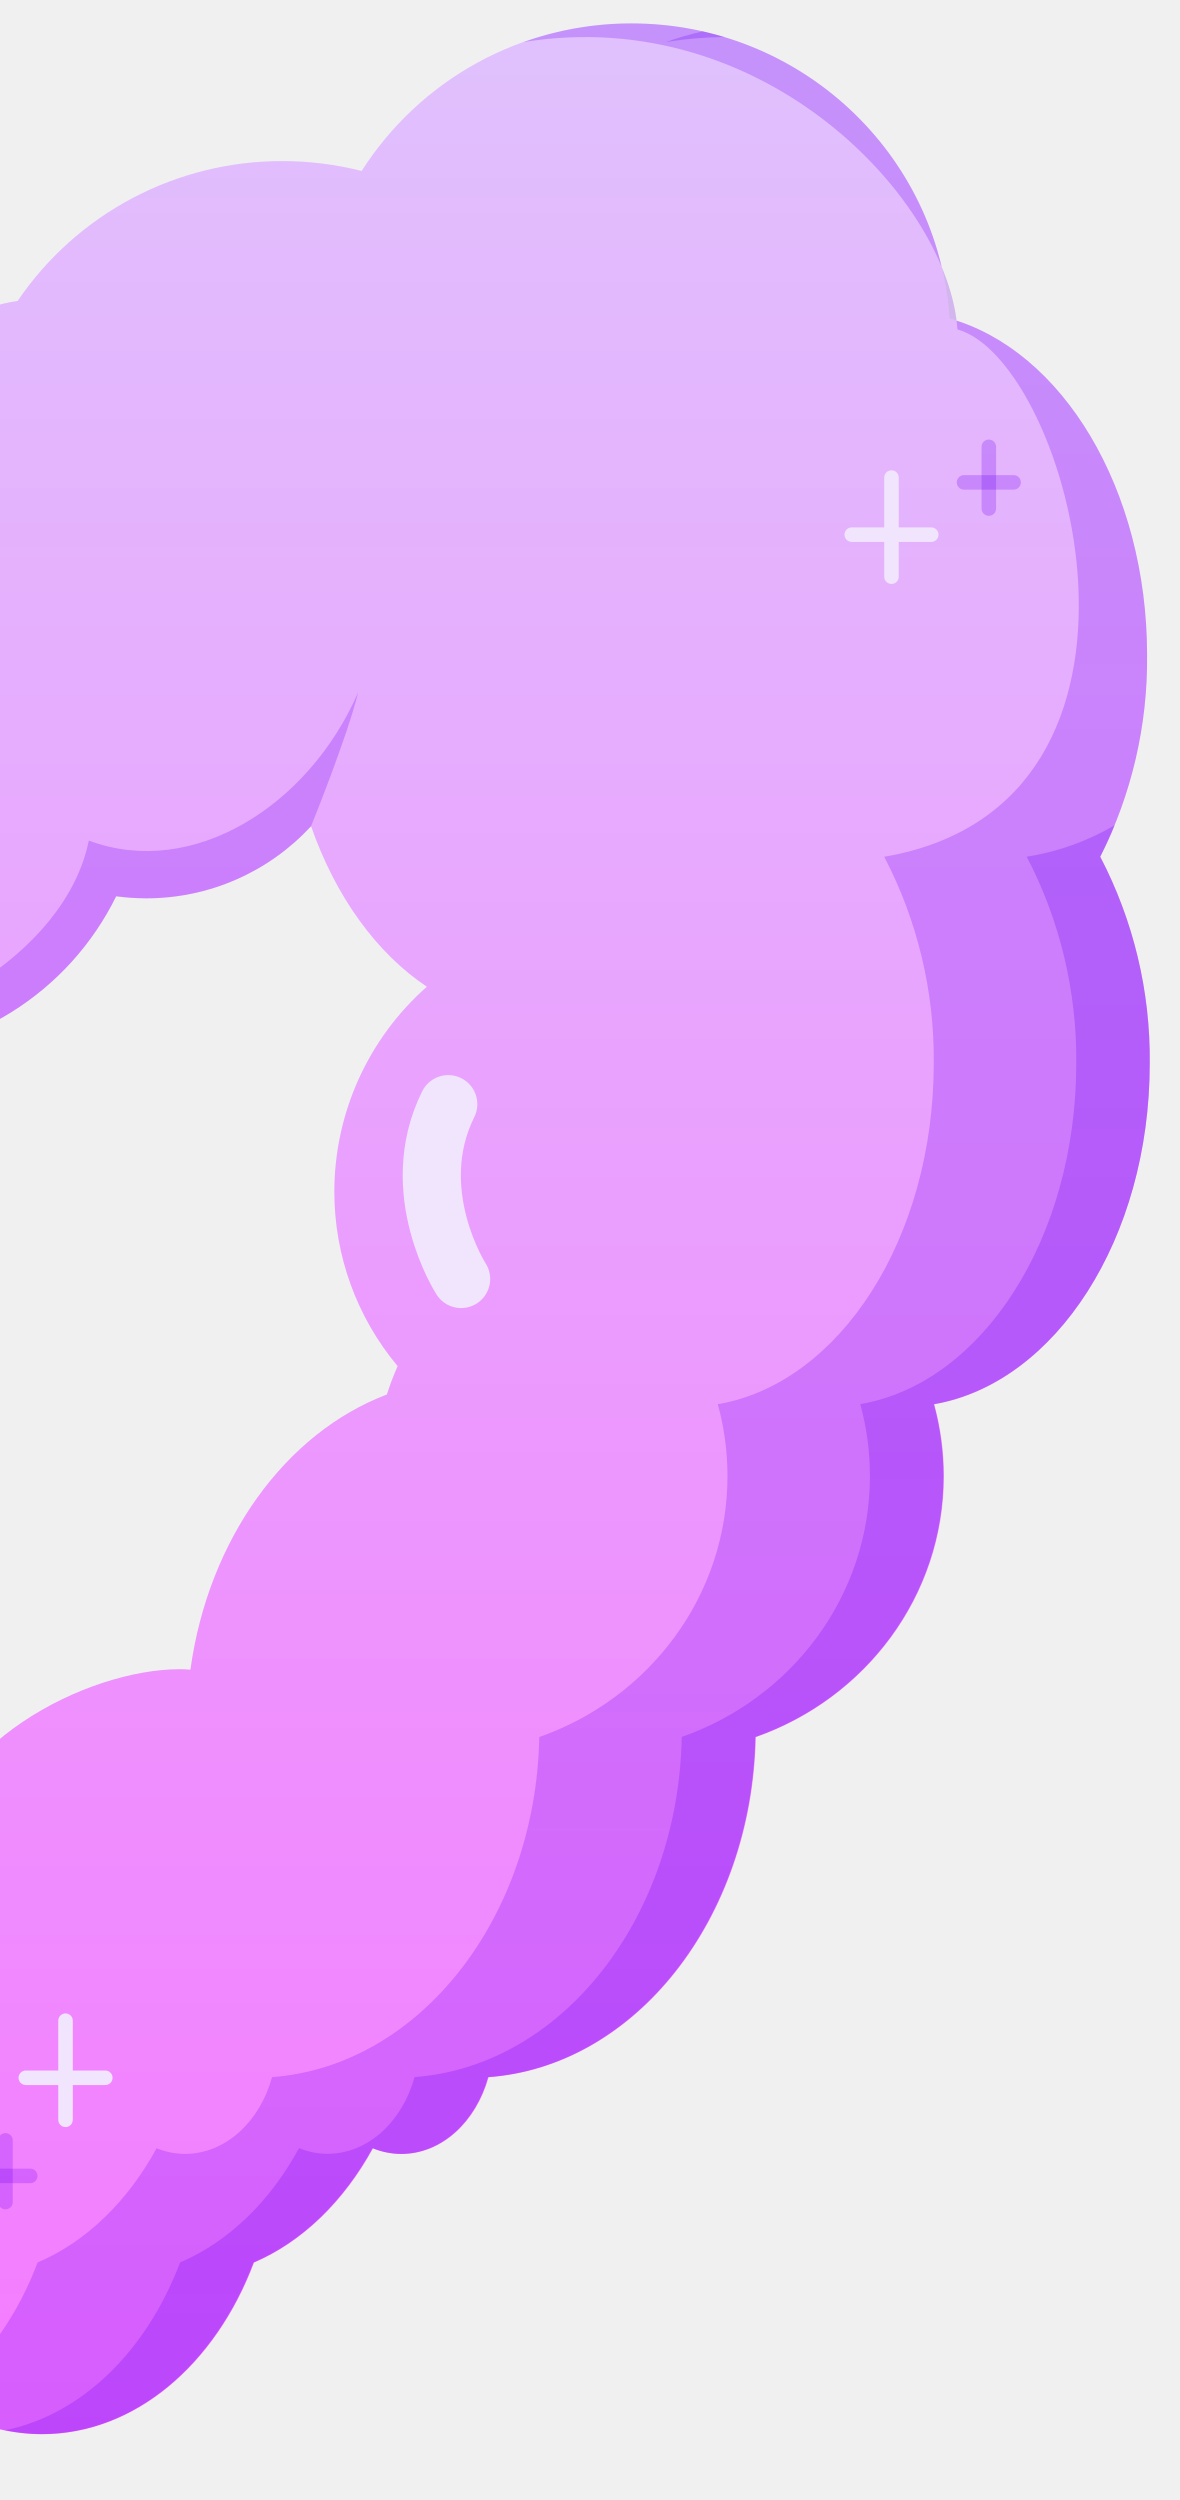
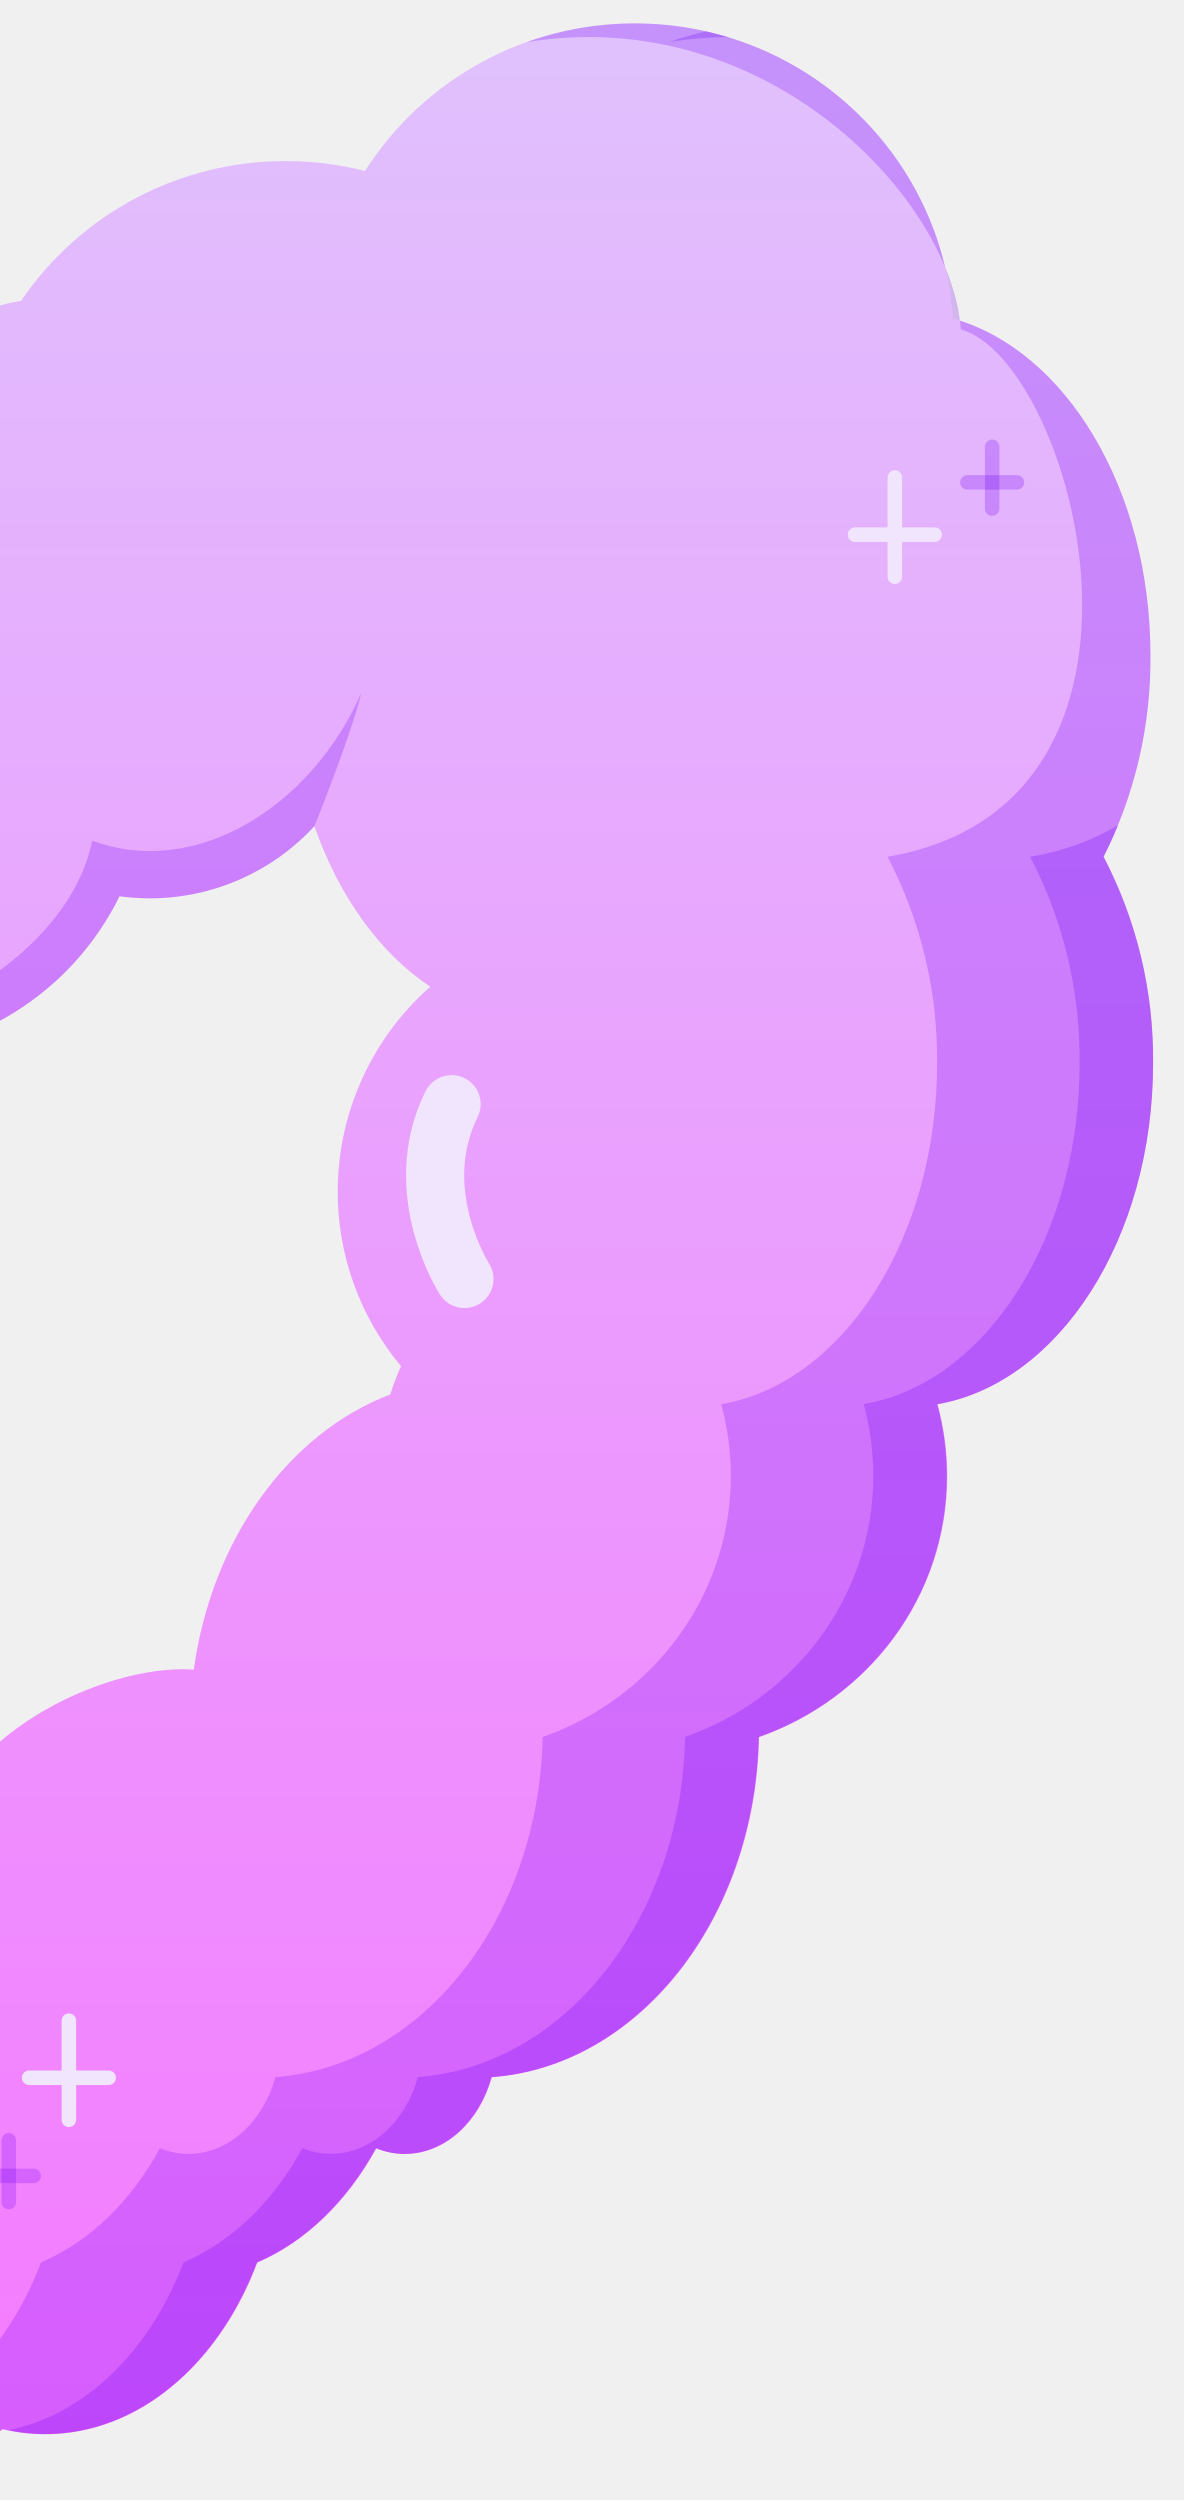
- <svg xmlns="http://www.w3.org/2000/svg" width="353" height="748" viewBox="0 0 353 748" fill="none">
+ <svg xmlns="http://www.w3.org/2000/svg" width="354" height="748" viewBox="0 0 354 748" fill="none">
  <g clip-path="url(#clip0_34_389)">
-     <path d="M344.004 318.149C344.219 296.636 339.13 275.403 329.186 256.332C338.6 237.651 343.408 216.983 343.207 196.059C343.207 146.246 317.776 104.717 284.071 95.294C280.833 46.058 239.499 7.008 188.925 7.008C172.848 6.969 157.022 10.994 142.912 18.711C128.802 26.427 116.864 37.585 108.207 51.151C100.449 49.18 92.475 48.187 84.471 48.197C68.863 48.163 53.484 51.958 39.679 59.251C25.874 66.543 14.063 77.112 5.279 90.031C-5.936 91.68 -16.24 97.148 -23.899 105.515C-30.76 87.315 -43.007 71.647 -59.001 60.606C-74.995 49.566 -93.974 43.678 -113.4 43.732C-118.636 43.733 -123.864 44.159 -129.032 45.005C-135.585 38.399 -143.381 33.158 -151.968 29.586C-160.555 26.013 -169.764 24.179 -179.063 24.19C-196.595 24.194 -213.499 30.728 -226.487 42.52C-239.476 54.313 -247.621 70.522 -249.338 87.994C-251.033 87.824 -252.729 87.705 -254.424 87.705C-293.418 87.705 -325.038 130.897 -325.038 184.175C-325.161 201.375 -321.697 218.411 -314.865 234.192C-333.65 251.527 -346.01 280.899 -346.01 314.21C-346.01 338.2 -339.601 360.051 -329.056 377.029C-332.673 387.895 -334.5 399.277 -334.464 410.73C-334.464 450.34 -313.526 483.261 -285.959 490.018C-280.703 518.202 -264.58 540.443 -244.031 547.913C-244.031 549.221 -244.031 550.528 -244.031 551.835C-244.031 596.352 -217.617 632.43 -185.031 632.43C-178.685 632.415 -172.415 631.049 -166.636 628.423C-156.667 659.103 -130.846 680.971 -100.515 680.971H-100.227C-89.885 714.656 -64.453 738.51 -34.699 738.51C-22.235 738.403 -10.133 734.304 -0.164 726.812C4.009 727.802 8.281 728.309 12.569 728.323C40.475 728.323 64.584 707.355 76.011 676.964C90.524 670.75 102.934 658.628 111.614 642.787C114.307 643.888 117.184 644.464 120.092 644.485C132.214 644.485 142.488 634.875 146.184 621.514C190.112 618.288 225.054 574.195 226.139 519.747C258.963 508.236 282.427 477.624 282.427 441.647C282.423 434.392 281.454 427.169 279.545 420.17C315.793 413.837 344.004 370.628 344.004 318.149ZM53.818 499.424C25.929 499.424 -18.508 522.005 -22 557.863C-26.173 556.872 -30.445 556.365 -34.733 556.352C-36.932 556.359 -39.128 556.495 -41.311 556.759C-53.62 534.959 -74.863 520.392 -99.141 519.849C-92.404 509.288 -88.827 497.016 -88.834 484.484C-88.843 474.199 -91.251 464.058 -95.867 454.87C-100.482 445.682 -107.177 437.701 -115.417 431.563C-105.954 419.869 -100.794 405.272 -100.803 390.221C-100.79 375.582 -105.666 361.358 -114.655 349.813C-103.192 337.605 -96.812 321.477 -96.819 304.719C-96.82 301.446 -97.064 298.177 -97.548 294.94C-82.042 308.367 -62.218 315.74 -41.718 315.704C-25.806 315.737 -10.203 311.3 3.316 302.896C16.836 294.493 27.73 282.46 34.762 268.165C37.718 268.567 40.697 268.771 43.68 268.777C52.955 268.797 62.133 266.889 70.634 263.175C79.135 259.461 86.773 254.02 93.067 247.198C100.374 268.183 112.632 285.177 127.721 295.228C119.034 302.891 112.074 312.315 107.301 322.876C102.527 333.437 100.051 344.893 100.035 356.485C100.016 375.593 106.721 394.096 118.973 408.744C117.744 411.513 116.669 414.346 115.752 417.233C85.438 428.727 62.363 460.459 56.971 499.577C55.92 499.475 54.886 499.424 53.818 499.424Z" fill="url(#paint0_linear_34_389)" />
+     <path d="M345.004 318.149C345.219 296.636 340.13 275.403 330.186 256.332C339.6 237.651 344.408 216.983 344.207 196.059C344.207 146.246 318.776 104.717 285.071 95.294C281.833 46.058 240.499 7.008 189.925 7.008C173.848 6.969 158.022 10.994 143.912 18.711C129.802 26.427 117.864 37.585 109.207 51.151C101.449 49.18 93.475 48.187 85.471 48.197C69.863 48.163 54.484 51.958 40.679 59.251C26.874 66.543 15.063 77.112 6.279 90.031C-4.936 91.68 -15.24 97.148 -22.899 105.515C-29.76 87.315 -42.007 71.647 -58.001 60.606C-73.995 49.566 -92.974 43.678 -112.4 43.732C-117.636 43.733 -122.864 44.159 -128.032 45.005C-134.585 38.399 -142.381 33.158 -150.968 29.586C-159.555 26.013 -168.764 24.179 -178.063 24.19C-195.595 24.194 -212.499 30.728 -225.487 42.52C-238.476 54.313 -246.621 70.522 -248.338 87.994C-250.033 87.824 -251.729 87.705 -253.424 87.705C-292.418 87.705 -324.038 130.897 -324.038 184.175C-324.161 201.375 -320.697 218.411 -313.865 234.192C-332.65 251.527 -345.01 280.899 -345.01 314.21C-345.01 338.2 -338.601 360.051 -328.056 377.029C-331.673 387.895 -333.5 399.277 -333.464 410.73C-333.464 450.34 -312.526 483.261 -284.959 490.018C-279.703 518.202 -263.58 540.443 -243.031 547.913C-243.031 549.221 -243.031 550.528 -243.031 551.835C-243.031 596.352 -216.617 632.43 -184.031 632.43C-177.685 632.415 -171.415 631.049 -165.636 628.423C-155.667 659.103 -129.846 680.971 -99.515 680.971H-99.227C-88.885 714.656 -63.453 738.51 -33.699 738.51C-21.235 738.403 -9.133 734.304 0.836 726.812C5.009 727.802 9.281 728.309 13.569 728.323C41.475 728.323 65.584 707.355 77.011 676.964C91.524 670.75 103.934 658.628 112.614 642.787C115.307 643.888 118.184 644.464 121.092 644.485C133.214 644.485 143.488 634.875 147.184 621.514C191.112 618.288 226.054 574.195 227.139 519.747C259.963 508.236 283.427 477.624 283.427 441.647C283.423 434.392 282.454 427.169 280.545 420.17C316.793 413.837 345.004 370.628 345.004 318.149ZM54.818 499.424C26.929 499.424 -17.508 522.005 -21 557.863C-25.173 556.872 -29.445 556.365 -33.733 556.352C-35.932 556.359 -38.128 556.495 -40.311 556.759C-52.62 534.959 -73.863 520.392 -98.141 519.849C-91.404 509.288 -87.827 497.016 -87.834 484.484C-87.843 474.199 -90.251 464.058 -94.867 454.87C-99.482 445.682 -106.177 437.701 -114.417 431.563C-104.954 419.869 -99.794 405.272 -99.803 390.221C-99.79 375.582 -104.666 361.358 -113.655 349.813C-102.192 337.605 -95.812 321.477 -95.819 304.719C-95.82 301.446 -96.064 298.177 -96.548 294.94C-81.042 308.367 -61.218 315.74 -40.718 315.704C-24.806 315.737 -9.203 311.3 4.316 302.896C17.836 294.493 28.73 282.46 35.762 268.165C38.718 268.567 41.697 268.771 44.68 268.777C53.955 268.797 63.133 266.889 71.634 263.175C80.135 259.461 87.773 254.02 94.067 247.198C101.374 268.183 113.632 285.177 128.721 295.228C120.034 302.891 113.074 312.315 108.301 322.876C103.527 333.437 101.051 344.893 101.035 356.485C101.016 375.593 107.721 394.096 119.973 408.744C118.744 411.513 117.669 414.346 116.752 417.233C86.438 428.727 63.363 460.459 57.971 499.577C56.92 499.475 55.886 499.424 54.818 499.424Z" fill="url(#paint0_linear_34_389)" />
    <g style="mix-blend-mode:multiply">
      <g style="mix-blend-mode:multiply">
-         <path d="M344.005 318.149C344.221 296.636 339.131 275.402 329.188 256.331C338.602 237.651 343.409 216.983 343.209 196.059C343.209 146.245 317.777 104.717 284.073 95.294C280.834 46.057 239.501 7.008 188.927 7.008C177.915 6.996 166.983 8.886 156.612 12.594C229.023 0.879 283.954 60.319 286.463 98.554C320.185 107.994 356.484 240.576 264.559 256.348C274.512 275.416 279.602 296.652 279.377 318.166C279.377 370.645 251.182 413.905 214.765 420.136C216.688 427.133 217.663 434.357 217.664 441.614C217.664 477.59 194.182 508.202 161.359 519.713C160.274 574.162 125.332 618.186 81.404 621.48C77.725 634.841 67.451 644.451 55.328 644.451C52.421 644.429 49.544 643.853 46.851 642.753C38.239 658.594 25.828 670.716 11.248 676.93C-0.179 707.321 -24.356 728.289 -52.194 728.289C-56.477 728.277 -60.744 727.77 -64.91 726.778V729.749C-55.888 735.398 -45.474 738.42 -34.833 738.475C-22.37 738.369 -10.268 734.269 -0.298 726.778C3.874 727.768 8.146 728.275 12.434 728.289C40.341 728.289 64.45 707.321 75.877 676.93C90.389 670.716 102.8 658.594 111.48 642.753C114.173 643.854 117.05 644.43 119.957 644.451C132.08 644.451 142.354 634.841 146.05 621.48C189.978 618.254 224.92 574.162 226.005 519.713C258.828 508.202 282.293 477.59 282.293 441.614C282.289 434.358 281.32 427.135 279.41 420.136C315.794 413.837 344.005 370.628 344.005 318.149Z" fill="#E0C1FD" />
+         <path d="M345.005 318.149C345.221 296.636 340.131 275.402 330.188 256.331C339.602 237.651 344.409 216.983 344.209 196.059C344.209 146.245 318.777 104.717 285.073 95.294C281.834 46.057 240.501 7.008 189.927 7.008C178.915 6.996 167.983 8.886 157.612 12.594C230.023 0.879 284.954 60.319 287.463 98.554C321.185 107.994 357.484 240.576 265.559 256.348C275.512 275.416 280.602 296.652 280.377 318.166C280.377 370.645 252.182 413.905 215.765 420.136C217.688 427.133 218.663 434.357 218.664 441.614C218.664 477.59 195.182 508.202 162.359 519.713C161.274 574.162 126.332 618.186 82.404 621.48C78.725 634.841 68.451 644.451 56.328 644.451C53.421 644.429 50.544 643.853 47.851 642.753C39.239 658.594 26.828 670.716 12.248 676.93C0.821 707.321 -23.356 728.289 -51.194 728.289C-55.477 728.277 -59.744 727.77 -63.91 726.778V729.749C-54.888 735.398 -44.474 738.42 -33.833 738.475C-21.37 738.369 -9.268 734.269 0.702 726.778C4.874 727.768 9.146 728.275 13.434 728.289C41.341 728.289 65.45 707.321 76.877 676.93C91.389 670.716 103.8 658.594 112.48 642.753C115.173 643.854 118.05 644.43 120.957 644.451C133.08 644.451 143.354 634.841 147.05 621.48C190.978 618.254 225.92 574.162 227.005 519.713C259.828 508.202 283.293 477.59 283.293 441.614C283.289 434.358 282.32 427.135 280.41 420.136C316.794 413.837 345.005 370.628 345.005 318.149Z" fill="#E0C1FD" />
      </g>
    </g>
-     <path d="M137.965 382.676C137.965 382.676 121.113 356.53 134.117 330.367" stroke="#F1E4FD" stroke-width="17.399" stroke-linecap="round" stroke-linejoin="round" />
+     <path d="M138.965 382.676C138.965 382.676 122.113 356.53 135.117 330.367" stroke="#F1E4FD" stroke-width="17.399" stroke-linecap="round" stroke-linejoin="round" />
    <g style="mix-blend-mode:multiply">
-       <path d="M-68.083 311.545C-59.568 314.31 -50.671 315.713 -41.72 315.705C-25.807 315.738 -10.205 311.301 3.315 302.897C16.834 294.494 27.729 282.461 34.761 268.166C37.716 268.568 40.696 268.772 43.678 268.778C52.953 268.798 62.131 266.89 70.632 263.176C79.133 259.462 86.772 254.021 93.065 247.199C93.065 247.199 103.967 220.356 107.154 207.164C92.387 241.12 57.682 263.107 26.572 251.511C19.79 285.229 -25.512 312.666 -68.083 311.545Z" fill="#E0C1FD" />
+       <path d="M-67.083 311.545C-58.568 314.31 -49.671 315.713 -40.72 315.705C-24.807 315.738 -9.205 311.301 4.315 302.897C17.834 294.494 28.729 282.461 35.761 268.166C38.716 268.568 41.696 268.772 44.678 268.778C53.953 268.798 63.131 266.89 71.632 263.176C80.133 259.462 87.772 254.021 94.065 247.199C94.065 247.199 104.967 220.356 108.154 207.164C93.387 241.12 58.682 263.107 27.572 251.511C20.79 285.229 -24.512 312.666 -67.083 311.545Z" fill="#E0C1FD" />
    </g>
-     <path d="M266.73 142.883V172.544" stroke="#F1E4FD" stroke-width="4.35" stroke-linecap="round" stroke-linejoin="round" />
-     <path d="M278.631 159.969H254.844" stroke="#F1E4FD" stroke-width="4.35" stroke-linecap="round" stroke-linejoin="round" />
+     <path d="M267.73 142.883V172.544" stroke="#F1E4FD" stroke-width="4.35" stroke-linecap="round" stroke-linejoin="round" />
+     <path d="M279.631 159.969H255.844" stroke="#F1E4FD" stroke-width="4.35" stroke-linecap="round" stroke-linejoin="round" />
    <g style="mix-blend-mode:multiply">
      <g style="mix-blend-mode:multiply">
-         <path d="M295.854 133.688V152.16" stroke="#E0C1FD" stroke-width="4.35" stroke-linecap="round" stroke-linejoin="round" />
+         <path d="M296.854 133.688V152.16" stroke="#E0C1FD" stroke-width="4.35" stroke-linecap="round" stroke-linejoin="round" />
      </g>
      <g style="mix-blend-mode:multiply">
-         <path d="M303.263 144.328H288.445" stroke="#E0C1FD" stroke-width="4.35" stroke-linecap="round" stroke-linejoin="round" />
+         <path d="M304.263 144.328H289.445" stroke="#E0C1FD" stroke-width="4.35" stroke-linecap="round" stroke-linejoin="round" />
      </g>
    </g>
-     <path d="M19.607 604.586V634.247" stroke="#F1E4FD" stroke-width="4.35" stroke-linecap="round" stroke-linejoin="round" />
-     <path d="M31.504 621.672H7.718" stroke="#F1E4FD" stroke-width="4.35" stroke-linecap="round" stroke-linejoin="round" />
+     <path d="M20.607 604.586V634.247" stroke="#F1E4FD" stroke-width="4.35" stroke-linecap="round" stroke-linejoin="round" />
+     <path d="M32.504 621.672H8.718" stroke="#F1E4FD" stroke-width="4.35" stroke-linecap="round" stroke-linejoin="round" />
    <g style="mix-blend-mode:multiply">
      <g style="mix-blend-mode:multiply">
-         <path d="M1.636 640.398V658.871" stroke="#E0C1FD" stroke-width="4.35" stroke-linecap="round" stroke-linejoin="round" />
+         <path d="M2.636 640.398V658.871" stroke="#E0C1FD" stroke-width="4.35" stroke-linecap="round" stroke-linejoin="round" />
      </g>
      <g style="mix-blend-mode:multiply">
-         <path d="M9.045 651.039H-5.773" stroke="#E0C1FD" stroke-width="4.35" stroke-linecap="round" stroke-linejoin="round" />
+         <path d="M10.045 651.039H-4.773" stroke="#E0C1FD" stroke-width="4.35" stroke-linecap="round" stroke-linejoin="round" />
      </g>
    </g>
    <g style="mix-blend-mode:multiply">
      <g style="mix-blend-mode:multiply">
-         <path d="M344.005 318.148C344.22 296.635 339.13 275.401 329.187 256.331C330.764 253.308 332.222 250.15 333.544 246.891C325.434 251.671 316.495 254.874 307.198 256.331C317.141 275.401 322.231 296.635 322.015 318.148C322.015 370.627 293.804 413.887 257.403 420.118C259.313 427.117 260.282 434.34 260.286 441.596C260.286 477.572 236.821 508.184 203.981 519.695C202.913 574.144 167.971 618.168 124.043 621.462C120.347 634.823 110.073 644.433 97.95 644.433C95.043 644.412 92.165 643.836 89.473 642.735C80.861 658.576 68.45 670.698 53.87 676.912C43.986 703.194 24.624 722.413 1.515 727.133C5.103 727.872 8.754 728.253 12.417 728.271C40.323 728.271 64.432 707.303 75.859 676.912C90.372 670.698 102.782 658.576 111.463 642.735C114.155 643.836 117.032 644.412 119.94 644.433C132.062 644.433 142.336 634.823 146.032 621.462C189.96 618.236 224.903 574.144 225.988 519.695C258.811 508.184 282.275 477.572 282.275 441.596C282.272 434.34 281.302 427.117 279.393 420.118C315.793 413.836 344.005 370.627 344.005 318.148Z" fill="#E0C1FD" />
+         <path d="M345.005 318.148C345.22 296.635 340.13 275.401 330.187 256.331C331.764 253.308 333.222 250.15 334.544 246.891C326.434 251.671 317.495 254.874 308.198 256.331C318.141 275.401 323.231 296.635 323.015 318.148C323.015 370.627 294.804 413.887 258.403 420.118C260.313 427.117 261.282 434.34 261.286 441.596C261.286 477.572 237.821 508.184 204.981 519.695C203.913 574.144 168.971 618.168 125.043 621.462C121.347 634.823 111.073 644.433 98.95 644.433C96.043 644.412 93.165 643.836 90.473 642.735C81.861 658.576 69.45 670.698 54.87 676.912C44.986 703.194 25.624 722.413 2.515 727.133C6.103 727.872 9.754 728.253 13.417 728.271C41.323 728.271 65.432 707.303 76.859 676.912C91.372 670.698 103.782 658.576 112.463 642.735C115.155 643.836 118.032 644.412 120.94 644.433C133.062 644.433 143.336 634.823 147.032 621.462C190.96 618.236 225.903 574.144 226.988 519.695C259.811 508.184 283.275 477.572 283.275 441.596C283.272 434.34 282.302 427.117 280.393 420.118C316.793 413.836 345.005 370.627 345.005 318.148Z" fill="#E0C1FD" />
      </g>
      <g style="mix-blend-mode:multiply">
-         <path d="M210.237 9.383C206.515 10.227 202.847 11.293 199.251 12.575C205.037 11.633 210.886 11.133 216.748 11.081C214.611 10.435 212.441 9.875 210.237 9.383Z" fill="#E0C1FD" />
+         <path d="M211.237 9.383C207.515 10.227 203.847 11.293 200.251 12.575C206.037 11.633 211.886 11.133 217.748 11.081C215.611 10.435 213.441 9.875 211.237 9.383Z" fill="#E0C1FD" />
      </g>
    </g>
  </g>
  <defs>
-     <linearGradient id="paint0_linear_34_389" x1="-1" y1="7.008" x2="-1" y2="738.51" gradientUnits="userSpaceOnUse">
+     <linearGradient id="paint0_linear_34_389" x1="0" y1="7.008" x2="0" y2="738.51" gradientUnits="userSpaceOnUse">
      <stop stop-color="#E0C1FD" />
      <stop offset="1" stop-color="#F57AFF" />
    </linearGradient>
    <clipPath id="clip0_34_389">
-       <rect width="353" height="748" fill="white" />
+       <rect width="354" height="748" fill="white" />
    </clipPath>
  </defs>
</svg>
